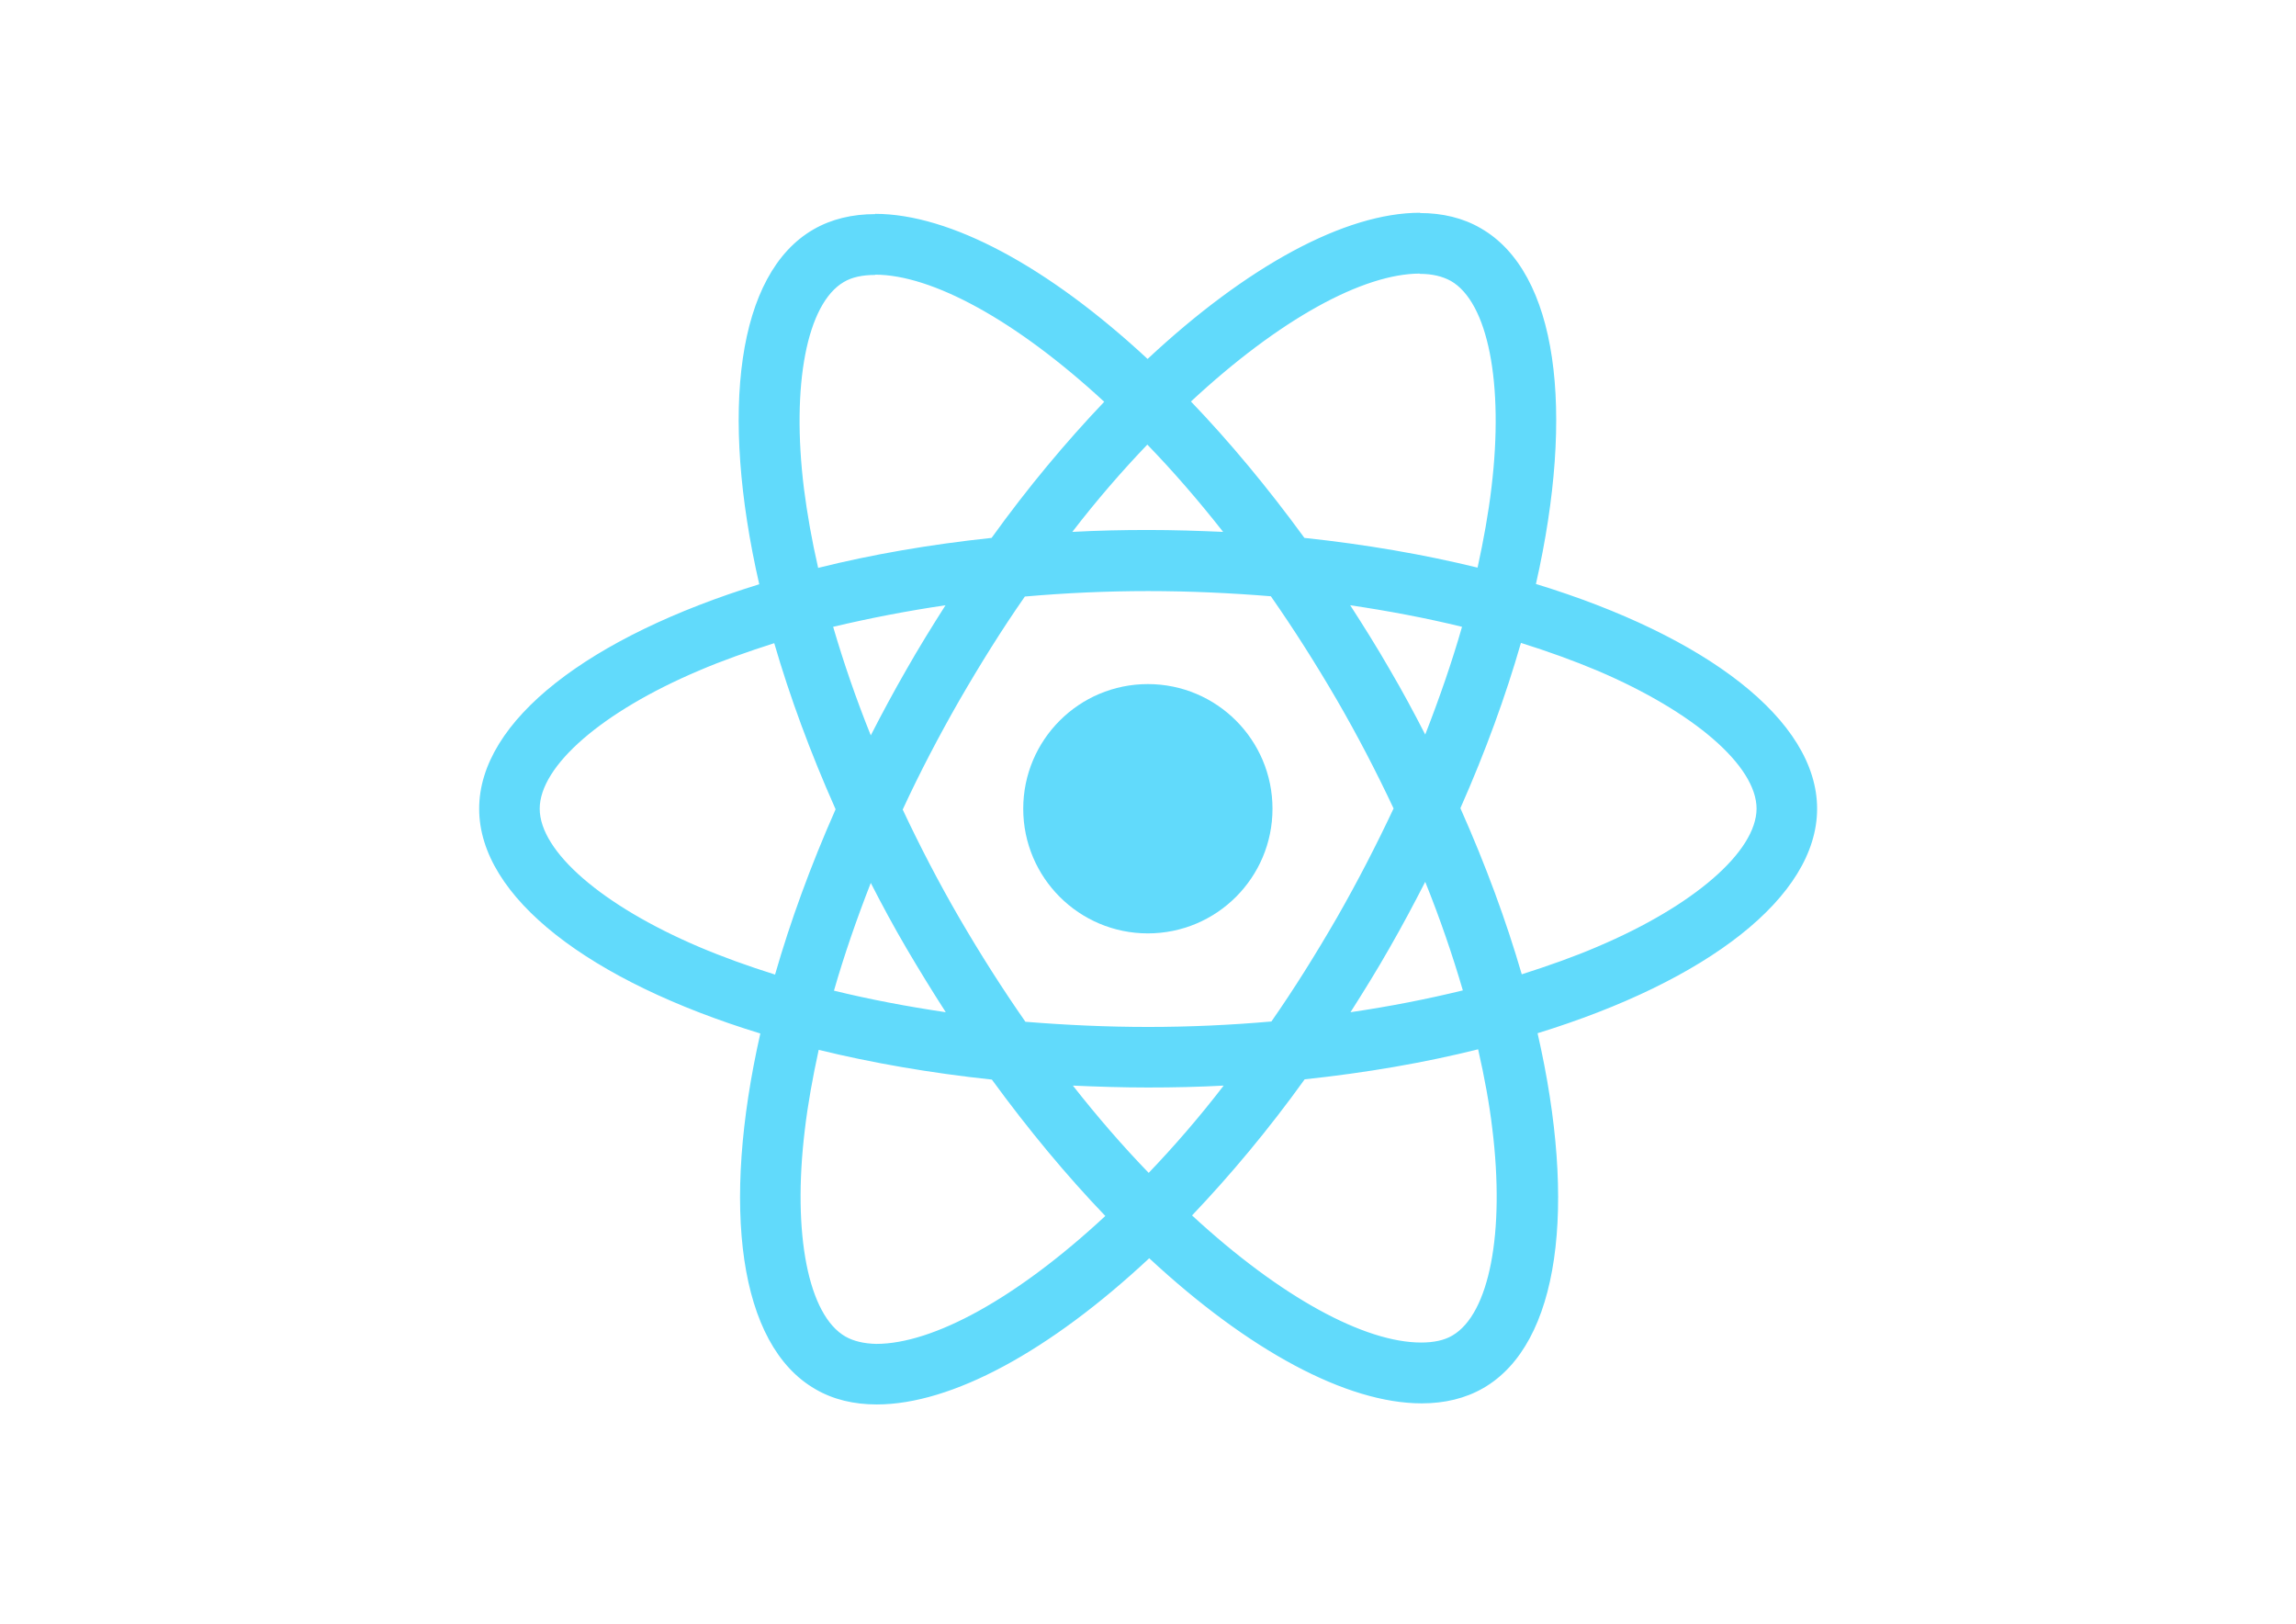
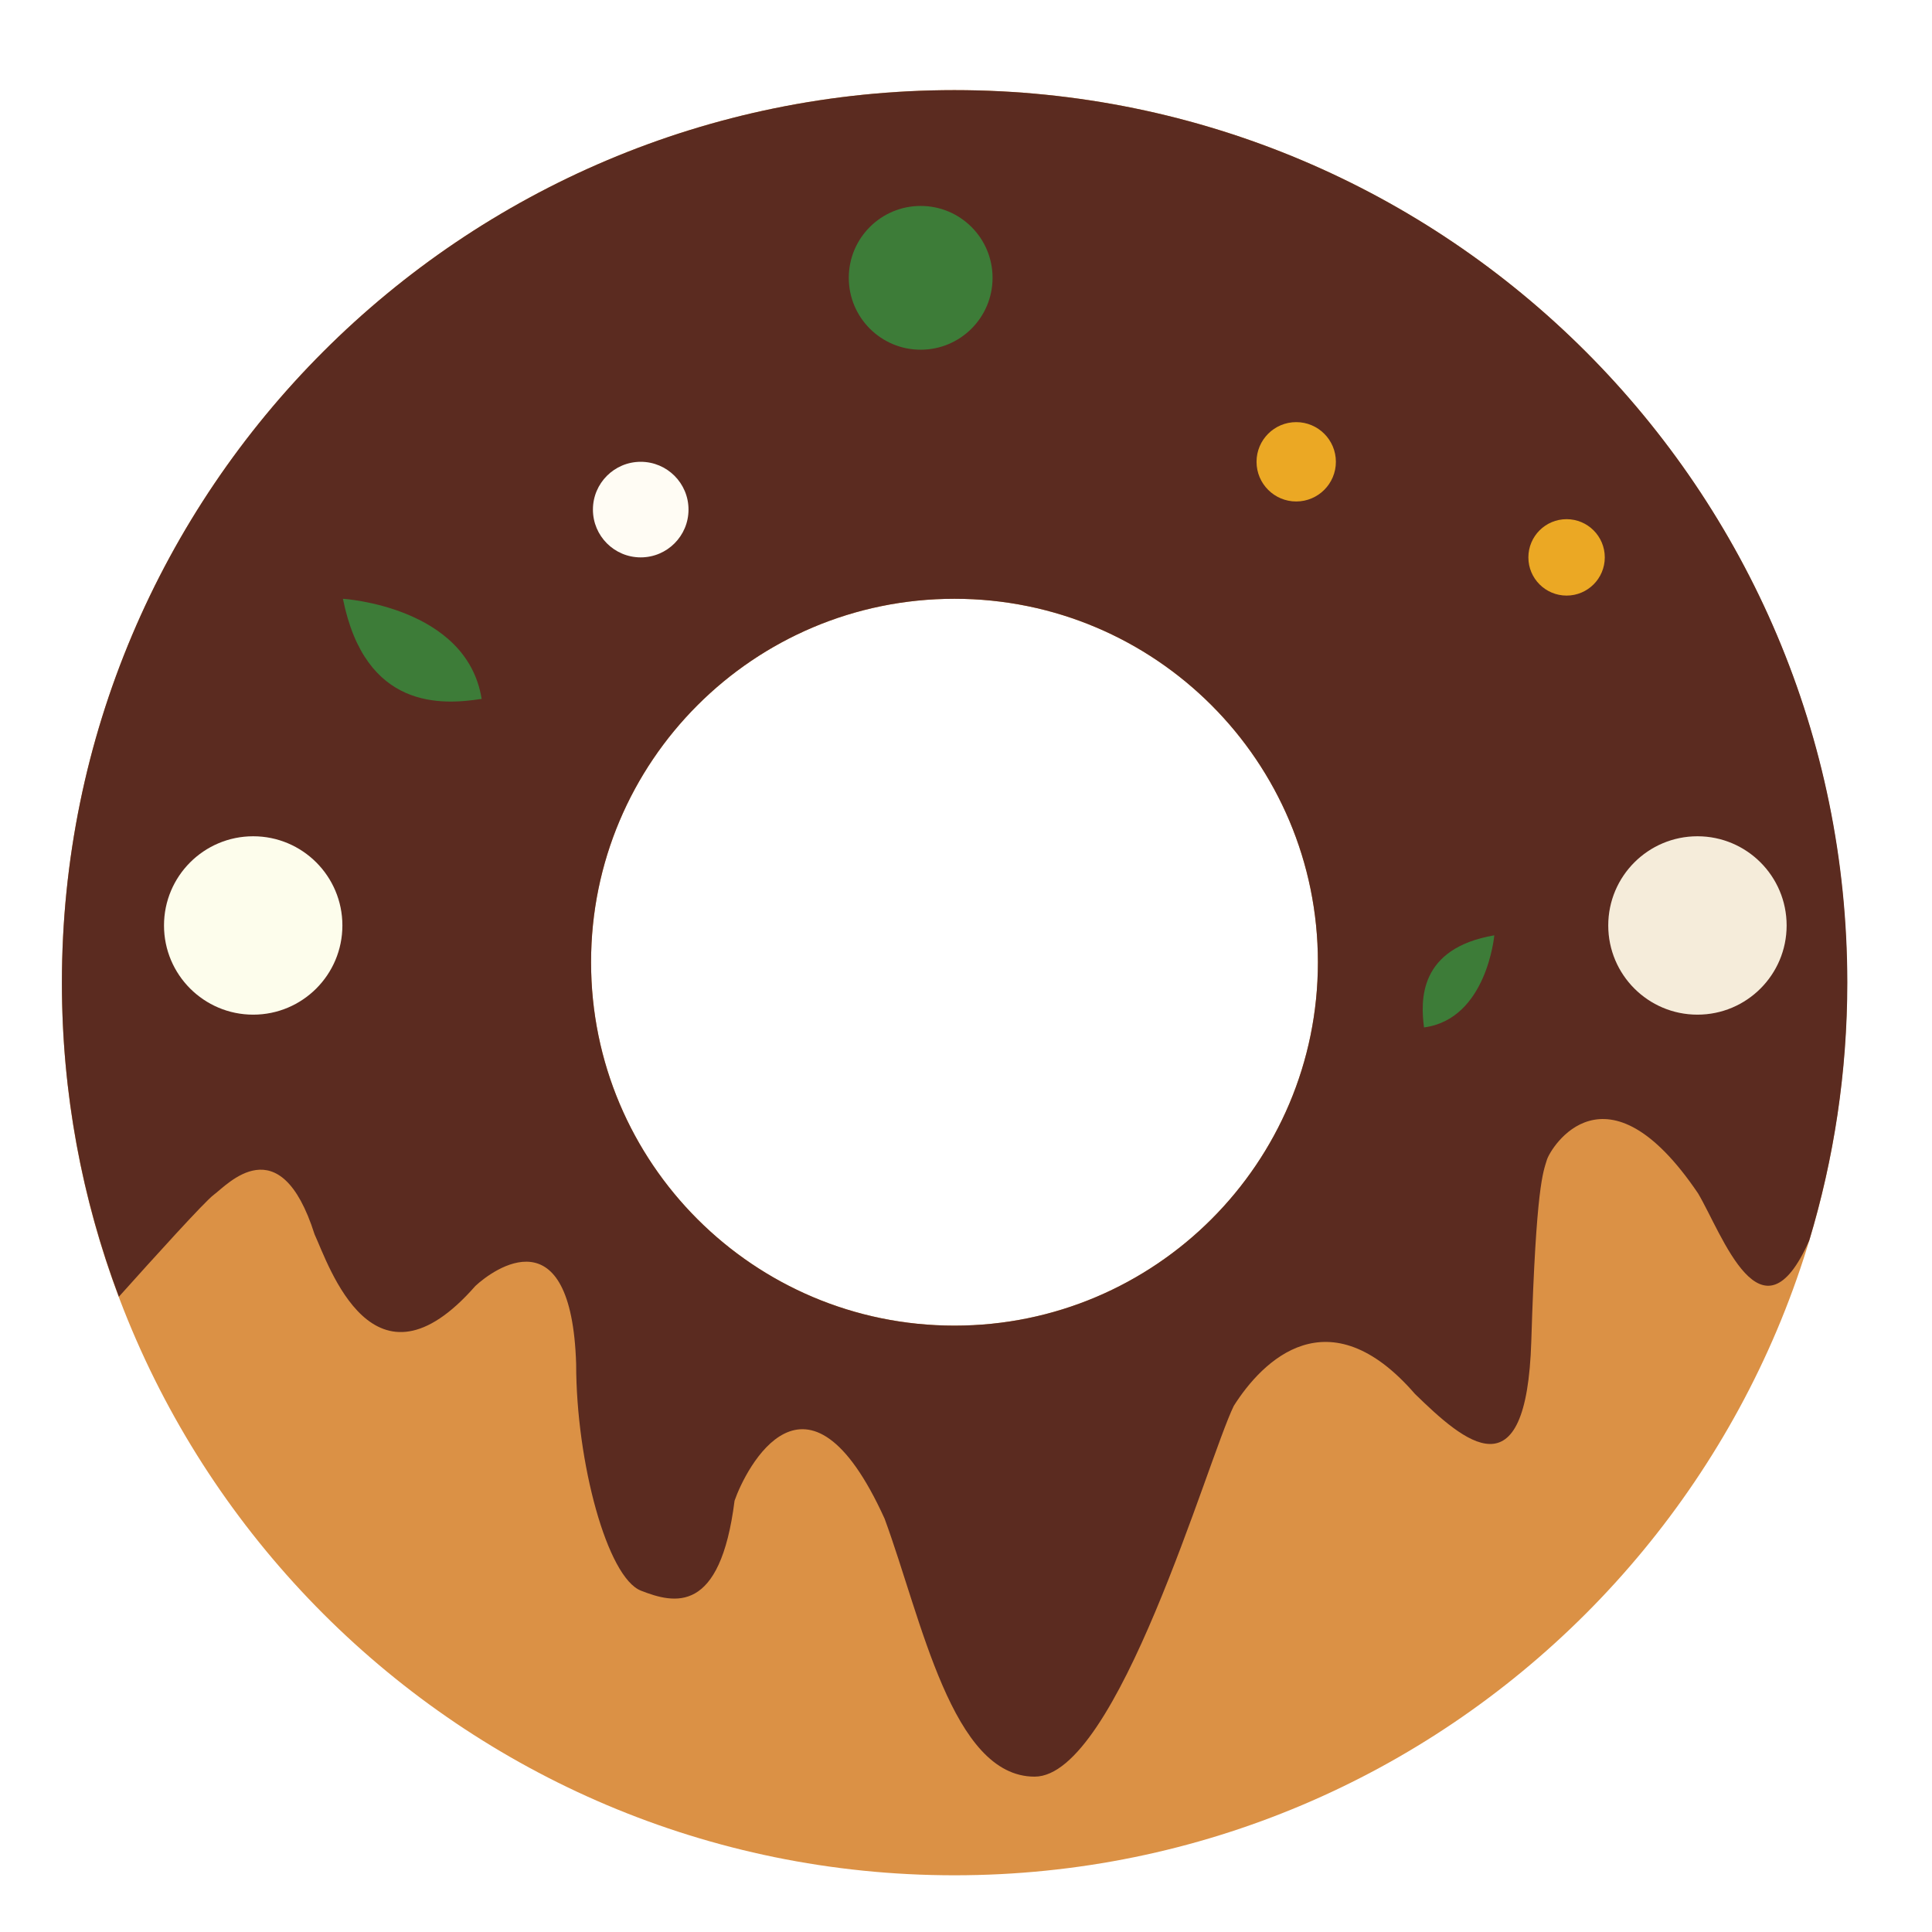
- <svg xmlns="http://www.w3.org/2000/svg" viewBox="0 0 841.9 595.3">
-   <g fill="#61DAFB">
-     <path d="M666.3 296.5c0-32.5-40.7-63.3-103.1-82.4 14.4-63.6 8-114.2-20.2-130.4-6.5-3.8-14.1-5.6-22.4-5.6v22.3c4.6 0 8.3.9 11.4 2.6 13.6 7.8 19.5 37.5 14.9 75.7-1.1 9.4-2.9 19.3-5.1 29.4-19.6-4.8-41-8.5-63.5-10.9-13.5-18.5-27.5-35.3-41.6-50 32.6-30.3 63.2-46.9 84-46.9V78c-27.5 0-63.5 19.6-99.9 53.6-36.4-33.8-72.4-53.2-99.9-53.2v22.3c20.7 0 51.4 16.5 84 46.6-14 14.7-28 31.4-41.3 49.9-22.6 2.4-44 6.1-63.6 11-2.3-10-4-19.7-5.2-29-4.7-38.2 1.1-67.9 14.6-75.8 3-1.8 6.9-2.6 11.5-2.6V78.5c-8.4 0-16 1.8-22.6 5.6-28.1 16.2-34.4 66.7-19.9 130.1-62.2 19.2-102.7 49.9-102.7 82.3 0 32.5 40.7 63.3 103.1 82.4-14.4 63.6-8 114.2 20.2 130.4 6.5 3.8 14.1 5.6 22.5 5.6 27.5 0 63.5-19.6 99.9-53.6 36.4 33.8 72.4 53.2 99.9 53.2 8.4 0 16-1.8 22.6-5.6 28.1-16.2 34.4-66.7 19.9-130.1 62-19.1 102.5-49.9 102.5-82.3zm-130.2-66.7c-3.7 12.9-8.3 26.2-13.5 39.5-4.1-8-8.4-16-13.1-24-4.6-8-9.5-15.8-14.4-23.4 14.2 2.1 27.9 4.7 41 7.9zm-45.8 106.5c-7.8 13.5-15.8 26.3-24.1 38.2-14.9 1.3-30 2-45.2 2-15.1 0-30.2-.7-45-1.9-8.3-11.9-16.4-24.6-24.2-38-7.6-13.1-14.5-26.4-20.8-39.8 6.2-13.4 13.2-26.8 20.7-39.9 7.8-13.5 15.8-26.3 24.1-38.2 14.9-1.3 30-2 45.2-2 15.1 0 30.2.7 45 1.9 8.3 11.9 16.4 24.6 24.2 38 7.6 13.1 14.5 26.4 20.8 39.8-6.3 13.4-13.2 26.8-20.7 39.9zm32.3-13c5.4 13.4 10 26.8 13.8 39.8-13.1 3.2-26.9 5.9-41.2 8 4.9-7.7 9.8-15.6 14.4-23.7 4.6-8 8.9-16.1 13-24.1zM421.2 430c-9.3-9.6-18.6-20.3-27.8-32 9 .4 18.2.7 27.5.7 9.4 0 18.7-.2 27.8-.7-9 11.7-18.3 22.4-27.5 32zm-74.4-58.9c-14.2-2.1-27.9-4.7-41-7.9 3.7-12.9 8.3-26.2 13.5-39.5 4.1 8 8.4 16 13.1 24 4.7 8 9.5 15.8 14.4 23.4zM420.7 163c9.3 9.6 18.6 20.3 27.8 32-9-.4-18.2-.7-27.5-.7-9.4 0-18.7.2-27.8.7 9-11.7 18.3-22.4 27.5-32zm-74 58.9c-4.9 7.7-9.8 15.6-14.4 23.7-4.6 8-8.9 16-13 24-5.4-13.4-10-26.8-13.8-39.8 13.1-3.1 26.9-5.8 41.2-7.9zm-90.5 125.2c-35.4-15.1-58.3-34.9-58.3-50.6 0-15.7 22.9-35.6 58.3-50.6 8.6-3.7 18-7 27.7-10.1 5.7 19.6 13.2 40 22.5 60.9-9.2 20.8-16.6 41.1-22.2 60.6-9.9-3.1-19.3-6.5-28-10.2zM310 490c-13.6-7.8-19.5-37.5-14.9-75.7 1.1-9.4 2.9-19.3 5.1-29.4 19.6 4.8 41 8.5 63.5 10.9 13.5 18.5 27.5 35.3 41.6 50-32.6 30.3-63.2 46.9-84 46.9-4.5-.1-8.3-1-11.3-2.7zm237.2-76.2c4.7 38.2-1.1 67.9-14.6 75.8-3 1.8-6.9 2.6-11.5 2.6-20.7 0-51.4-16.5-84-46.6 14-14.7 28-31.4 41.3-49.9 22.6-2.4 44-6.1 63.6-11 2.3 10.1 4.1 19.8 5.2 29.1zm38.5-66.7c-8.6 3.7-18 7-27.7 10.1-5.7-19.6-13.2-40-22.5-60.9 9.2-20.8 16.6-41.1 22.2-60.6 9.9 3.1 19.3 6.5 28.1 10.2 35.4 15.1 58.3 34.9 58.3 50.6-.1 15.7-23 35.6-58.4 50.6zM320.8 78.4z" />
-     <circle cx="420.9" cy="296.5" r="45.7" />
-     <path d="M520.5 78.1z" />
-   </g>
+ <svg xmlns="http://www.w3.org/2000/svg" width="800px" height="800px" viewBox="0 0 1024 1024" class="icon" version="1.1">
+   <path d="M505.897 47.767c-261.274 0-473.088 211.813-473.088 473.088s211.813 473.088 473.088 473.088 473.088-211.813 473.088-473.088S767.171 47.767 505.897 47.767z m0 654.844c-106.401 0-192.622-86.221-192.622-192.622s86.221-192.622 192.622-192.622 192.622 86.221 192.622 192.622-86.292 192.622-192.622 192.622z" fill="#DB9145" />
+   <path d="M505.897 47.767c-261.274 0-473.088 211.813-473.088 473.088 0 58.633 10.725 114.656 30.199 166.445 18.274-20.391 45.721-50.731 50.307-54.047 6.985-5.08 34.996-36.902 53.412 20.956 7.62 16.51 31.186 89.043 85.233 27.376 9.525-8.89 50.872-38.807 53.412 41.347 0 52.142 16.51 113.174 34.361 120.159s41.982 12.7 49.602-47.697c5.715-16.51 38.172-81.423 79.518 9.525 19.686 53.412 35.632 136.74 79.518 136.74s91.584-167.856 105.554-196.502c15.24-24.131 50.237-59.127 96.029-6.35 26.106 25.401 59.127 54.682 61.667-28.011 2.54-82.693 6.35-89.678 8.255-96.029 1.905-6.35 31.186-54.682 80.153 17.78 12.771 21.52 33.585 82.341 58.915 24.907 13.053-43.322 20.179-89.185 20.179-136.74-0.141-261.133-211.955-472.946-473.229-472.946z m0 654.844c-106.401 0-192.622-86.221-192.622-192.622s86.221-192.622 192.622-192.622 192.622 86.221 192.622 192.622-86.292 192.622-192.622 192.622z" fill="#5B2B20" />
+   <path d="M687.018 244.764m-21.026 0a21.026 21.026 0 1 0 42.052 0 21.026 21.026 0 1 0-42.052 0Z" fill="#EBA824" />
+   <path d="M830.32 295.424m-20.25 0a20.25 20.25 0 1 0 40.5 0 20.25 20.25 0 1 0-40.5 0Z" fill="#EBA824" />
+   <path d="M487.975 147.253m-38.101 0a38.101 38.101 0 1 0 76.202 0 38.101 38.101 0 1 0-76.202 0Z" fill="#3D7C38" />
+   <path d="M339.593 270.094m-25.33 0a25.33 25.33 0 1 0 50.66 0 25.33 25.33 0 1 0-50.66 0Z" fill="#FFFCF4" />
+   <path d="M134.2 490.515m-47.273 0a47.273 47.273 0 1 0 94.547 0 47.273 47.273 0 1 0-94.547 0Z" fill="#FDFDEC" />
+   <path d="M899.678 490.515m-47.273 0a47.273 47.273 0 1 0 94.547 0 47.273 47.273 0 1 0-94.547 0Z" fill="#F5ECDA" />
+   <path d="M181.756 317.367s65.689 4.022 73.521 53.059c-20.956 3.246-61.667 5.997-73.521-53.059zM792.007 495.737s-3.951 44.381-37.254 48.826c-1.834-14.253-2.963-41.911 37.254-48.826z" fill="#3D7C38" />
</svg>
